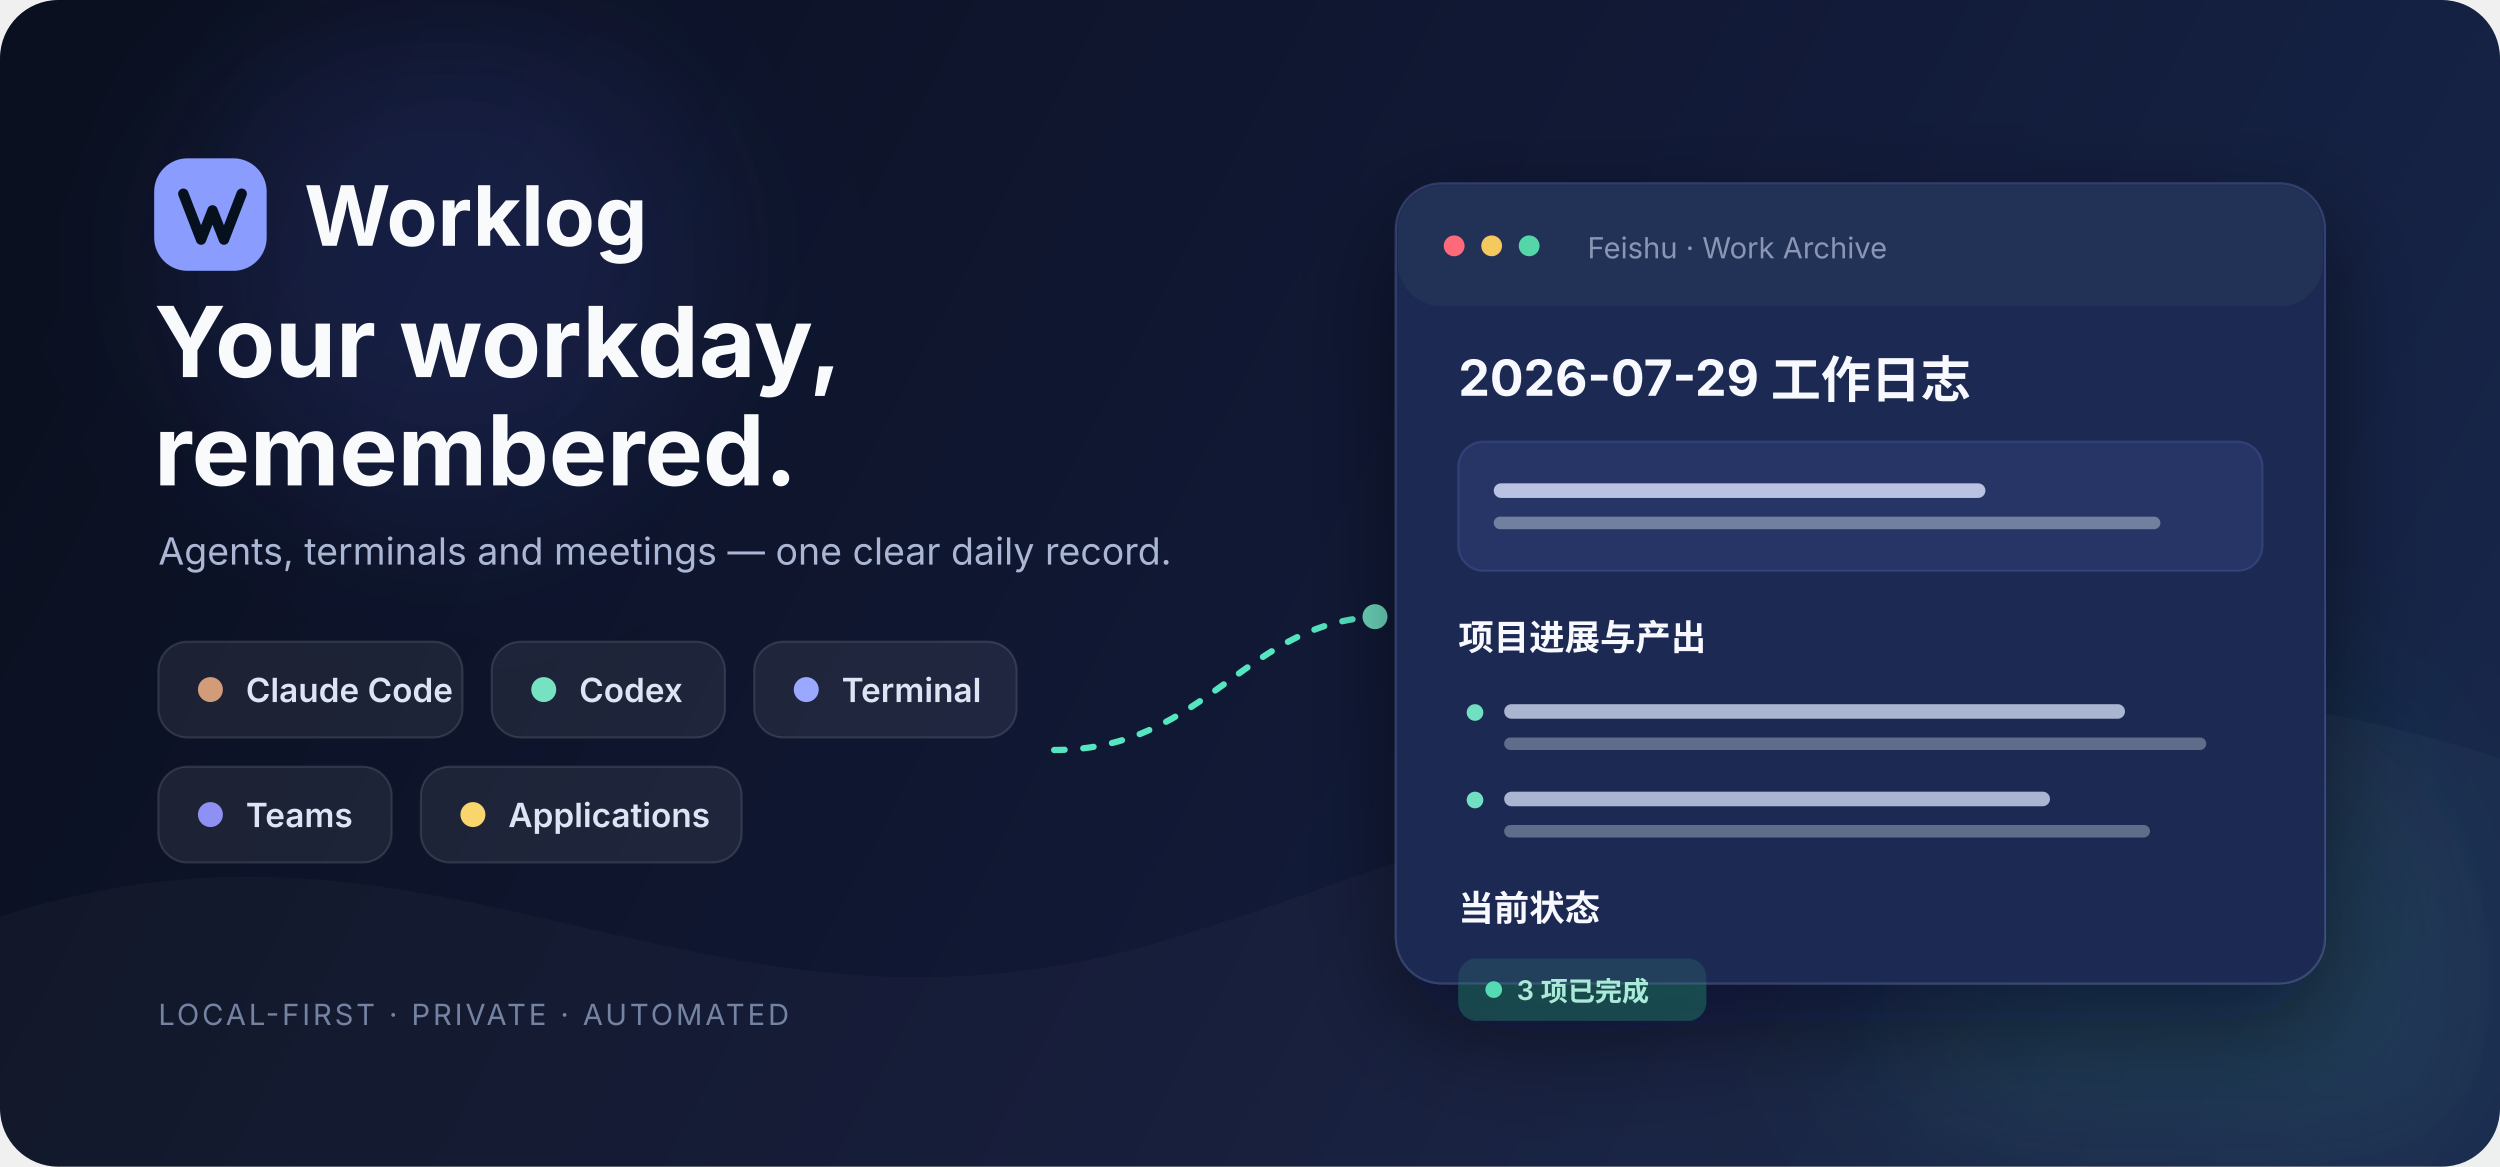
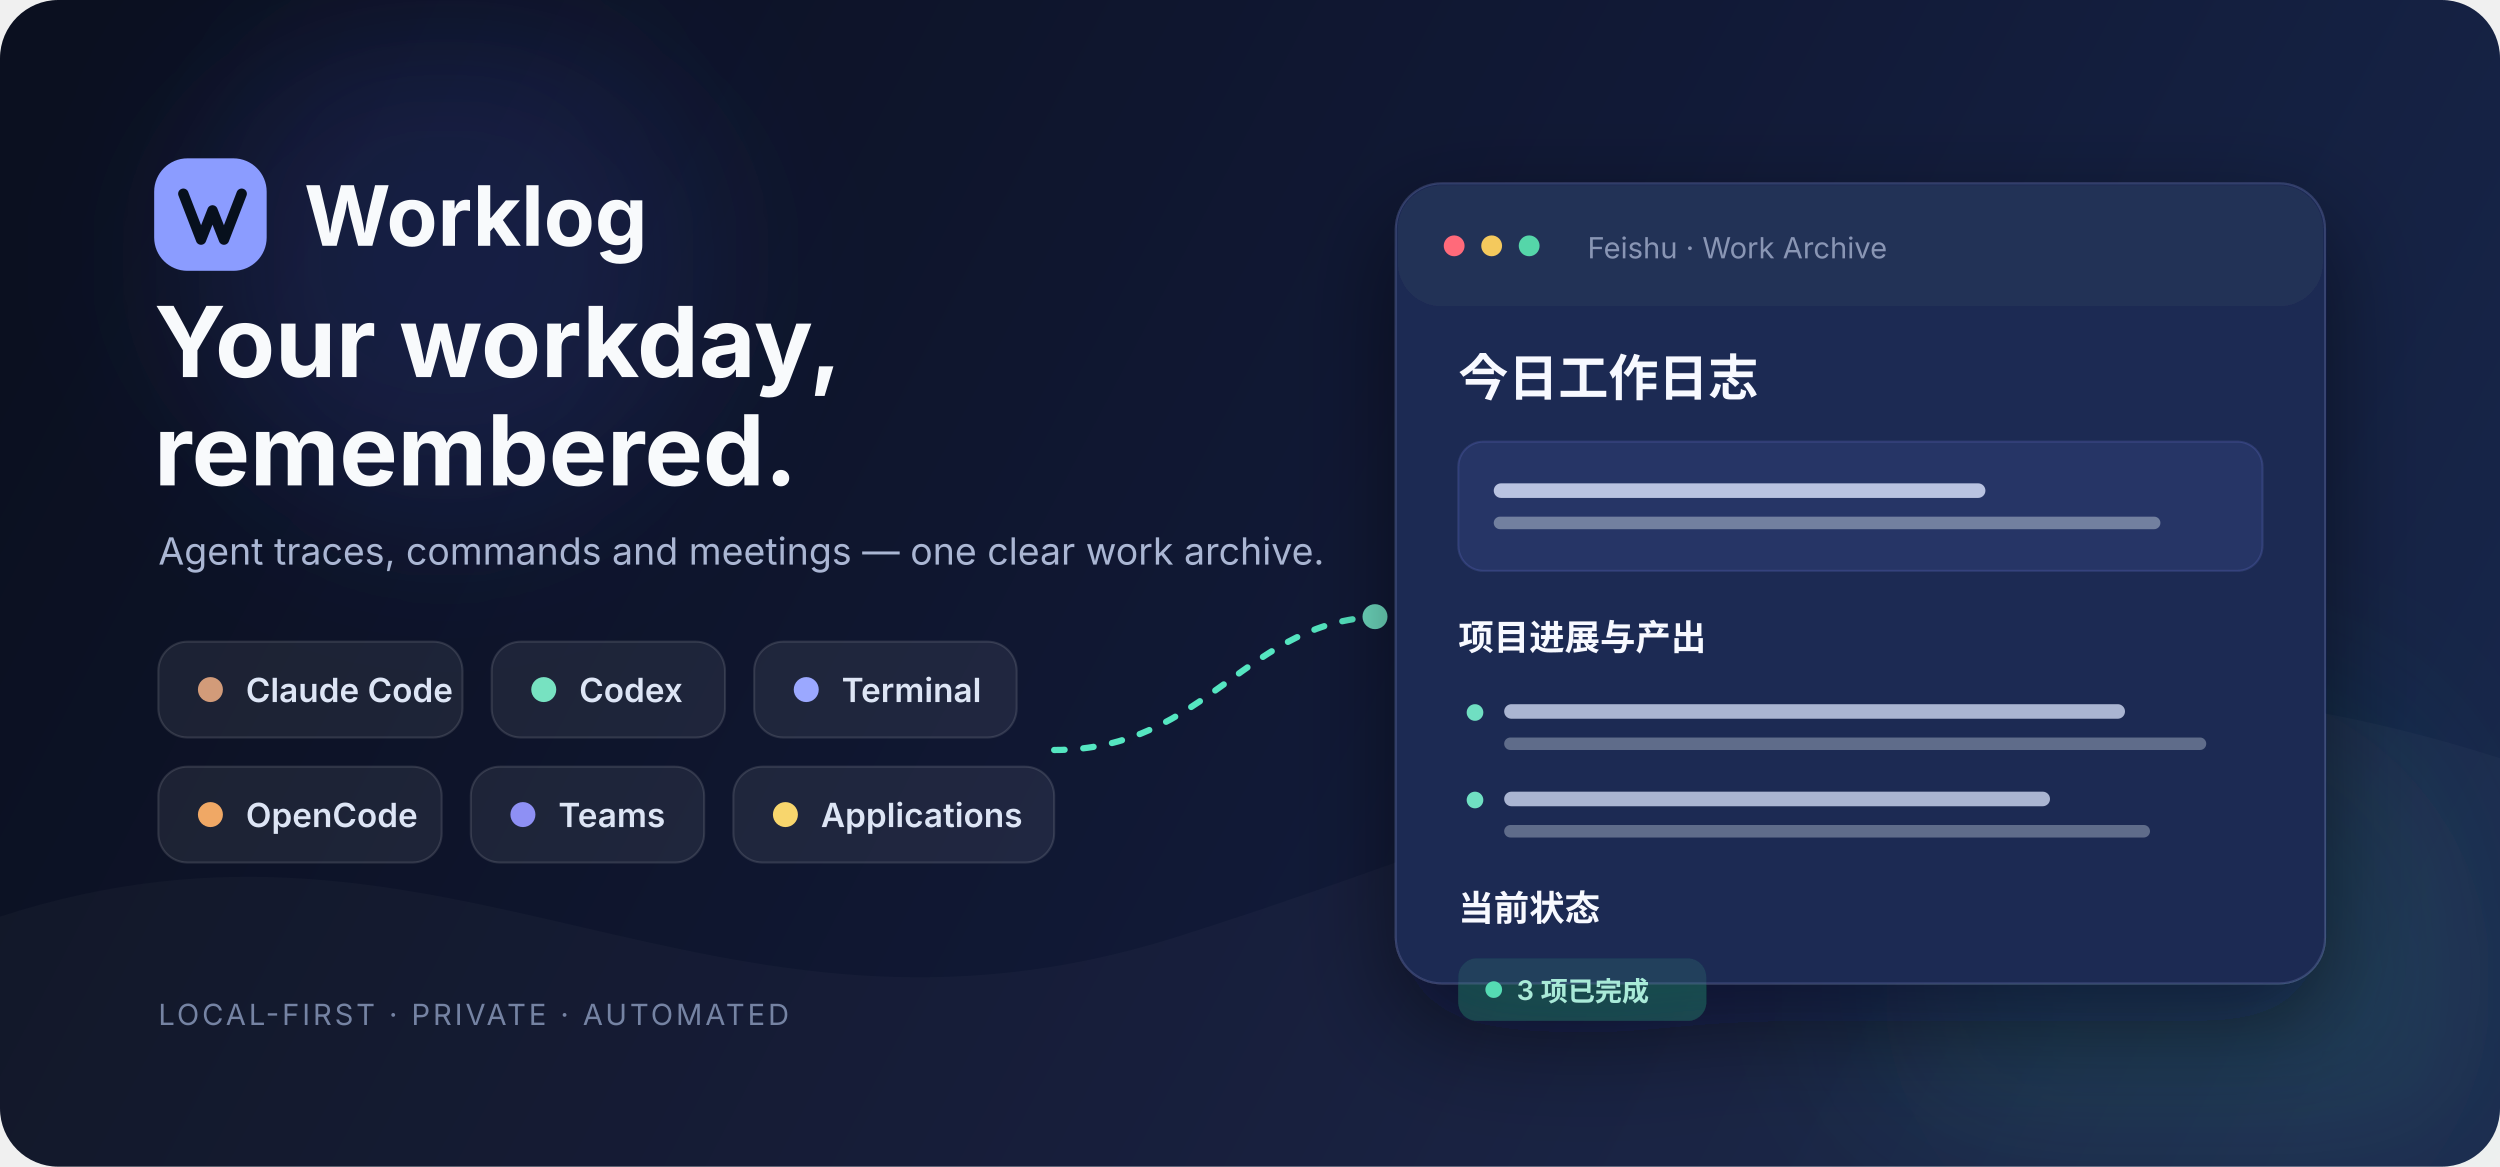
<svg xmlns="http://www.w3.org/2000/svg" width="1200" height="560" viewBox="0 0 1200 560" fill="none">
  <defs>
    <linearGradient id="bg" x1="80" y1="20" x2="1110" y2="560" gradientUnits="userSpaceOnUse">
      <stop stop-color="#0B1020" />
      <stop offset="0.55" stop-color="#111936" />
      <stop offset="1" stop-color="#17264A" />
    </linearGradient>
    <linearGradient id="brand" x1="150" y1="120" x2="450" y2="350" gradientUnits="userSpaceOnUse">
      <stop stop-color="#8B9CFF" />
      <stop offset="1" stop-color="#55E6C1" />
    </linearGradient>
    <linearGradient id="report" x1="760" y1="116" x2="1050" y2="452" gradientUnits="userSpaceOnUse">
      <stop stop-color="#1D2A52" />
      <stop offset="1" stop-color="#11182F" />
    </linearGradient>
    <filter id="shadow" x="-40%" y="-40%" width="180%" height="180%">
      <feDropShadow dx="0" dy="18" stdDeviation="24" flood-color="#020617" flood-opacity="0.5" />
    </filter>
    <filter id="glow" x="-100%" y="-100%" width="300%" height="300%">
      <feGaussianBlur stdDeviation="42" />
    </filter>
  </defs>
  <rect width="1200" height="560" rx="28" fill="url(#bg)" />
  <circle cx="214" cy="125" r="120" fill="#5865F2" fill-opacity="0.14" filter="url(#glow)" />
  <circle cx="1050" cy="472" r="145" fill="#39D7B0" fill-opacity="0.1" filter="url(#glow)" />
  <path d="M0 440C215 370 341 520 564 450C796 377 944 282 1200 364V560H0V440Z" fill="#FFFFFF" fill-opacity="0.025" />
  <g transform="translate(74 76)">
    <rect width="54" height="54" rx="16" fill="url(#brand)" />
    <path d="M14 17L22.5 39L28 25L33.5 39L42 17" stroke="#07101D" stroke-width="5" stroke-linecap="round" stroke-linejoin="round" />
    <text x="72" y="42" fill="#F8FAFC" font-family="-apple-system, BlinkMacSystemFont, Segoe UI, sans-serif" font-size="40" font-weight="720">Worklog</text>
  </g>
  <text x="74" y="181" fill="#F8FAFC" font-family="-apple-system, BlinkMacSystemFont, Segoe UI, sans-serif" font-size="47" font-weight="720">Your workday,</text>
  <text x="74" y="233" fill="#F8FAFC" font-family="-apple-system, BlinkMacSystemFont, Segoe UI, sans-serif" font-size="47" font-weight="720">remembered.</text>
-   <text x="76" y="271" fill="#AAB6D3" font-family="-apple-system, BlinkMacSystemFont, Segoe UI, sans-serif" font-size="18">Agents, terminals and meetings — one clear daily record.</text>
+   <text x="76" y="271" fill="#AAB6D3" font-family="-apple-system, BlinkMacSystemFont, Segoe UI, sans-serif" font-size="18">Agent traces, commands and meetings — one clear work archive.</text>
  <g font-family="-apple-system, BlinkMacSystemFont, Segoe UI, sans-serif" font-size="16" font-weight="600">
    <g transform="translate(76 308)">
      <rect width="146" height="46" rx="14" fill="#FFFFFF" fill-opacity="0.07" stroke="#FFFFFF" stroke-opacity="0.12" />
      <circle cx="25" cy="23" r="6" fill="#D29B79" />
      <text x="42" y="29" fill="#DDE5F5">Claude Code</text>
    </g>
    <g transform="translate(236 308)">
      <rect width="112" height="46" rx="14" fill="#FFFFFF" fill-opacity="0.07" stroke="#FFFFFF" stroke-opacity="0.12" />
      <circle cx="25" cy="23" r="6" fill="#77E2C1" />
      <text x="42" y="29" fill="#DDE5F5">Codex</text>
    </g>
    <g transform="translate(362 308)">
      <rect width="126" height="46" rx="14" fill="#FFFFFF" fill-opacity="0.07" stroke="#FFFFFF" stroke-opacity="0.12" />
      <circle cx="25" cy="23" r="6" fill="#9BA8FF" />
      <text x="42" y="29" fill="#DDE5F5">Terminal</text>
    </g>
    <g transform="translate(76 368)">
+       <rect width="136" height="46" rx="14" fill="#FFFFFF" fill-opacity="0.07" stroke="#FFFFFF" stroke-opacity="0.12" />
+       <circle cx="25" cy="23" r="6" fill="#F0A865" />
+       <text x="42" y="29" fill="#DDE5F5">OpenCode</text>
+     </g>
+     <g transform="translate(226 368)">
      <rect width="112" height="46" rx="14" fill="#FFFFFF" fill-opacity="0.07" stroke="#FFFFFF" stroke-opacity="0.12" />
      <circle cx="25" cy="23" r="6" fill="#8E90F4" />
      <text x="42" y="29" fill="#DDE5F5">Teams</text>
    </g>
-     <g transform="translate(202 368)">
+     <g transform="translate(352 368)">
      <rect width="154" height="46" rx="14" fill="#FFFFFF" fill-opacity="0.07" stroke="#FFFFFF" stroke-opacity="0.12" />
      <circle cx="25" cy="23" r="6" fill="#F8D66D" />
      <text x="42" y="29" fill="#DDE5F5">Applications</text>
    </g>
  </g>
  <path d="M506 360C580 360 598 296 665 296" stroke="url(#brand)" stroke-width="3" stroke-linecap="round" stroke-dasharray="5 9" />
  <circle cx="660" cy="296" r="6" fill="#71DFC4" />
  <g transform="translate(670 88)" filter="url(#shadow)">
    <rect width="446" height="384" rx="22" fill="url(#report)" stroke="#A9B6FF" stroke-opacity="0.18" />
    <rect x="1" y="1" width="444" height="58" rx="21" fill="#FFFFFF" fill-opacity="0.035" />
    <circle cx="28" cy="30" r="5" fill="#FF6B7A" />
    <circle cx="46" cy="30" r="5" fill="#F4C95D" />
    <circle cx="64" cy="30" r="5" fill="#55D6A9" />
    <text x="92" y="36" fill="#8996B4" font-family="-apple-system, BlinkMacSystemFont, Segoe UI, sans-serif" font-size="14">Feishu · Work Archive</text>
-     <text x="30" y="102" fill="#F7F9FF" font-family="-apple-system, BlinkMacSystemFont, Segoe UI, sans-serif" font-size="24" font-weight="700">2026-07-29 工作日志</text>
+     <text x="30" y="102" fill="#F7F9FF" font-family="-apple-system, BlinkMacSystemFont, Segoe UI, sans-serif" font-size="24" font-weight="700">今日工作日志</text>
    <rect x="30" y="124" width="386" height="62" rx="12" fill="#6F7FF5" fill-opacity="0.13" stroke="#7E8DF8" stroke-opacity="0.18" />
    <rect x="47" y="144" width="236" height="7" rx="3.5" fill="#B9C3E1" />
    <rect x="47" y="160" width="320" height="6" rx="3" fill="#72809F" />
    <text x="30" y="224" fill="#F7F9FF" font-family="-apple-system, BlinkMacSystemFont, Segoe UI, sans-serif" font-size="17" font-weight="650">项目进展与产出</text>
    <circle cx="38" cy="254" r="4" fill="#70DFC2" />
    <rect x="52" y="250" width="298" height="7" rx="3.5" fill="#AAB5D2" />
    <rect x="52" y="266" width="337" height="6" rx="3" fill="#5F6C8A" />
    <circle cx="38" cy="296" r="4" fill="#70DFC2" />
    <rect x="52" y="292" width="262" height="7" rx="3.5" fill="#AAB5D2" />
    <rect x="52" y="308" width="310" height="6" rx="3" fill="#5F6C8A" />
    <text x="30" y="354" fill="#F7F9FF" font-family="-apple-system, BlinkMacSystemFont, Segoe UI, sans-serif" font-size="17" font-weight="650">当前状态</text>
    <rect x="30" y="372" width="119" height="30" rx="9" fill="#36C99B" fill-opacity="0.14" />
    <circle cx="47" cy="387" r="4" fill="#55DBB3" />
    <text x="58" y="392" fill="#A9EBD8" font-family="-apple-system, BlinkMacSystemFont, Segoe UI, sans-serif" font-size="13" font-weight="600">3 项已完成</text>
  </g>
  <text x="76" y="492" fill="#7583A3" font-family="-apple-system, BlinkMacSystemFont, Segoe UI, sans-serif" font-size="14" letter-spacing="1.4">LOCAL-FIRST · PRIVATE · AUTOMATED</text>
</svg>
